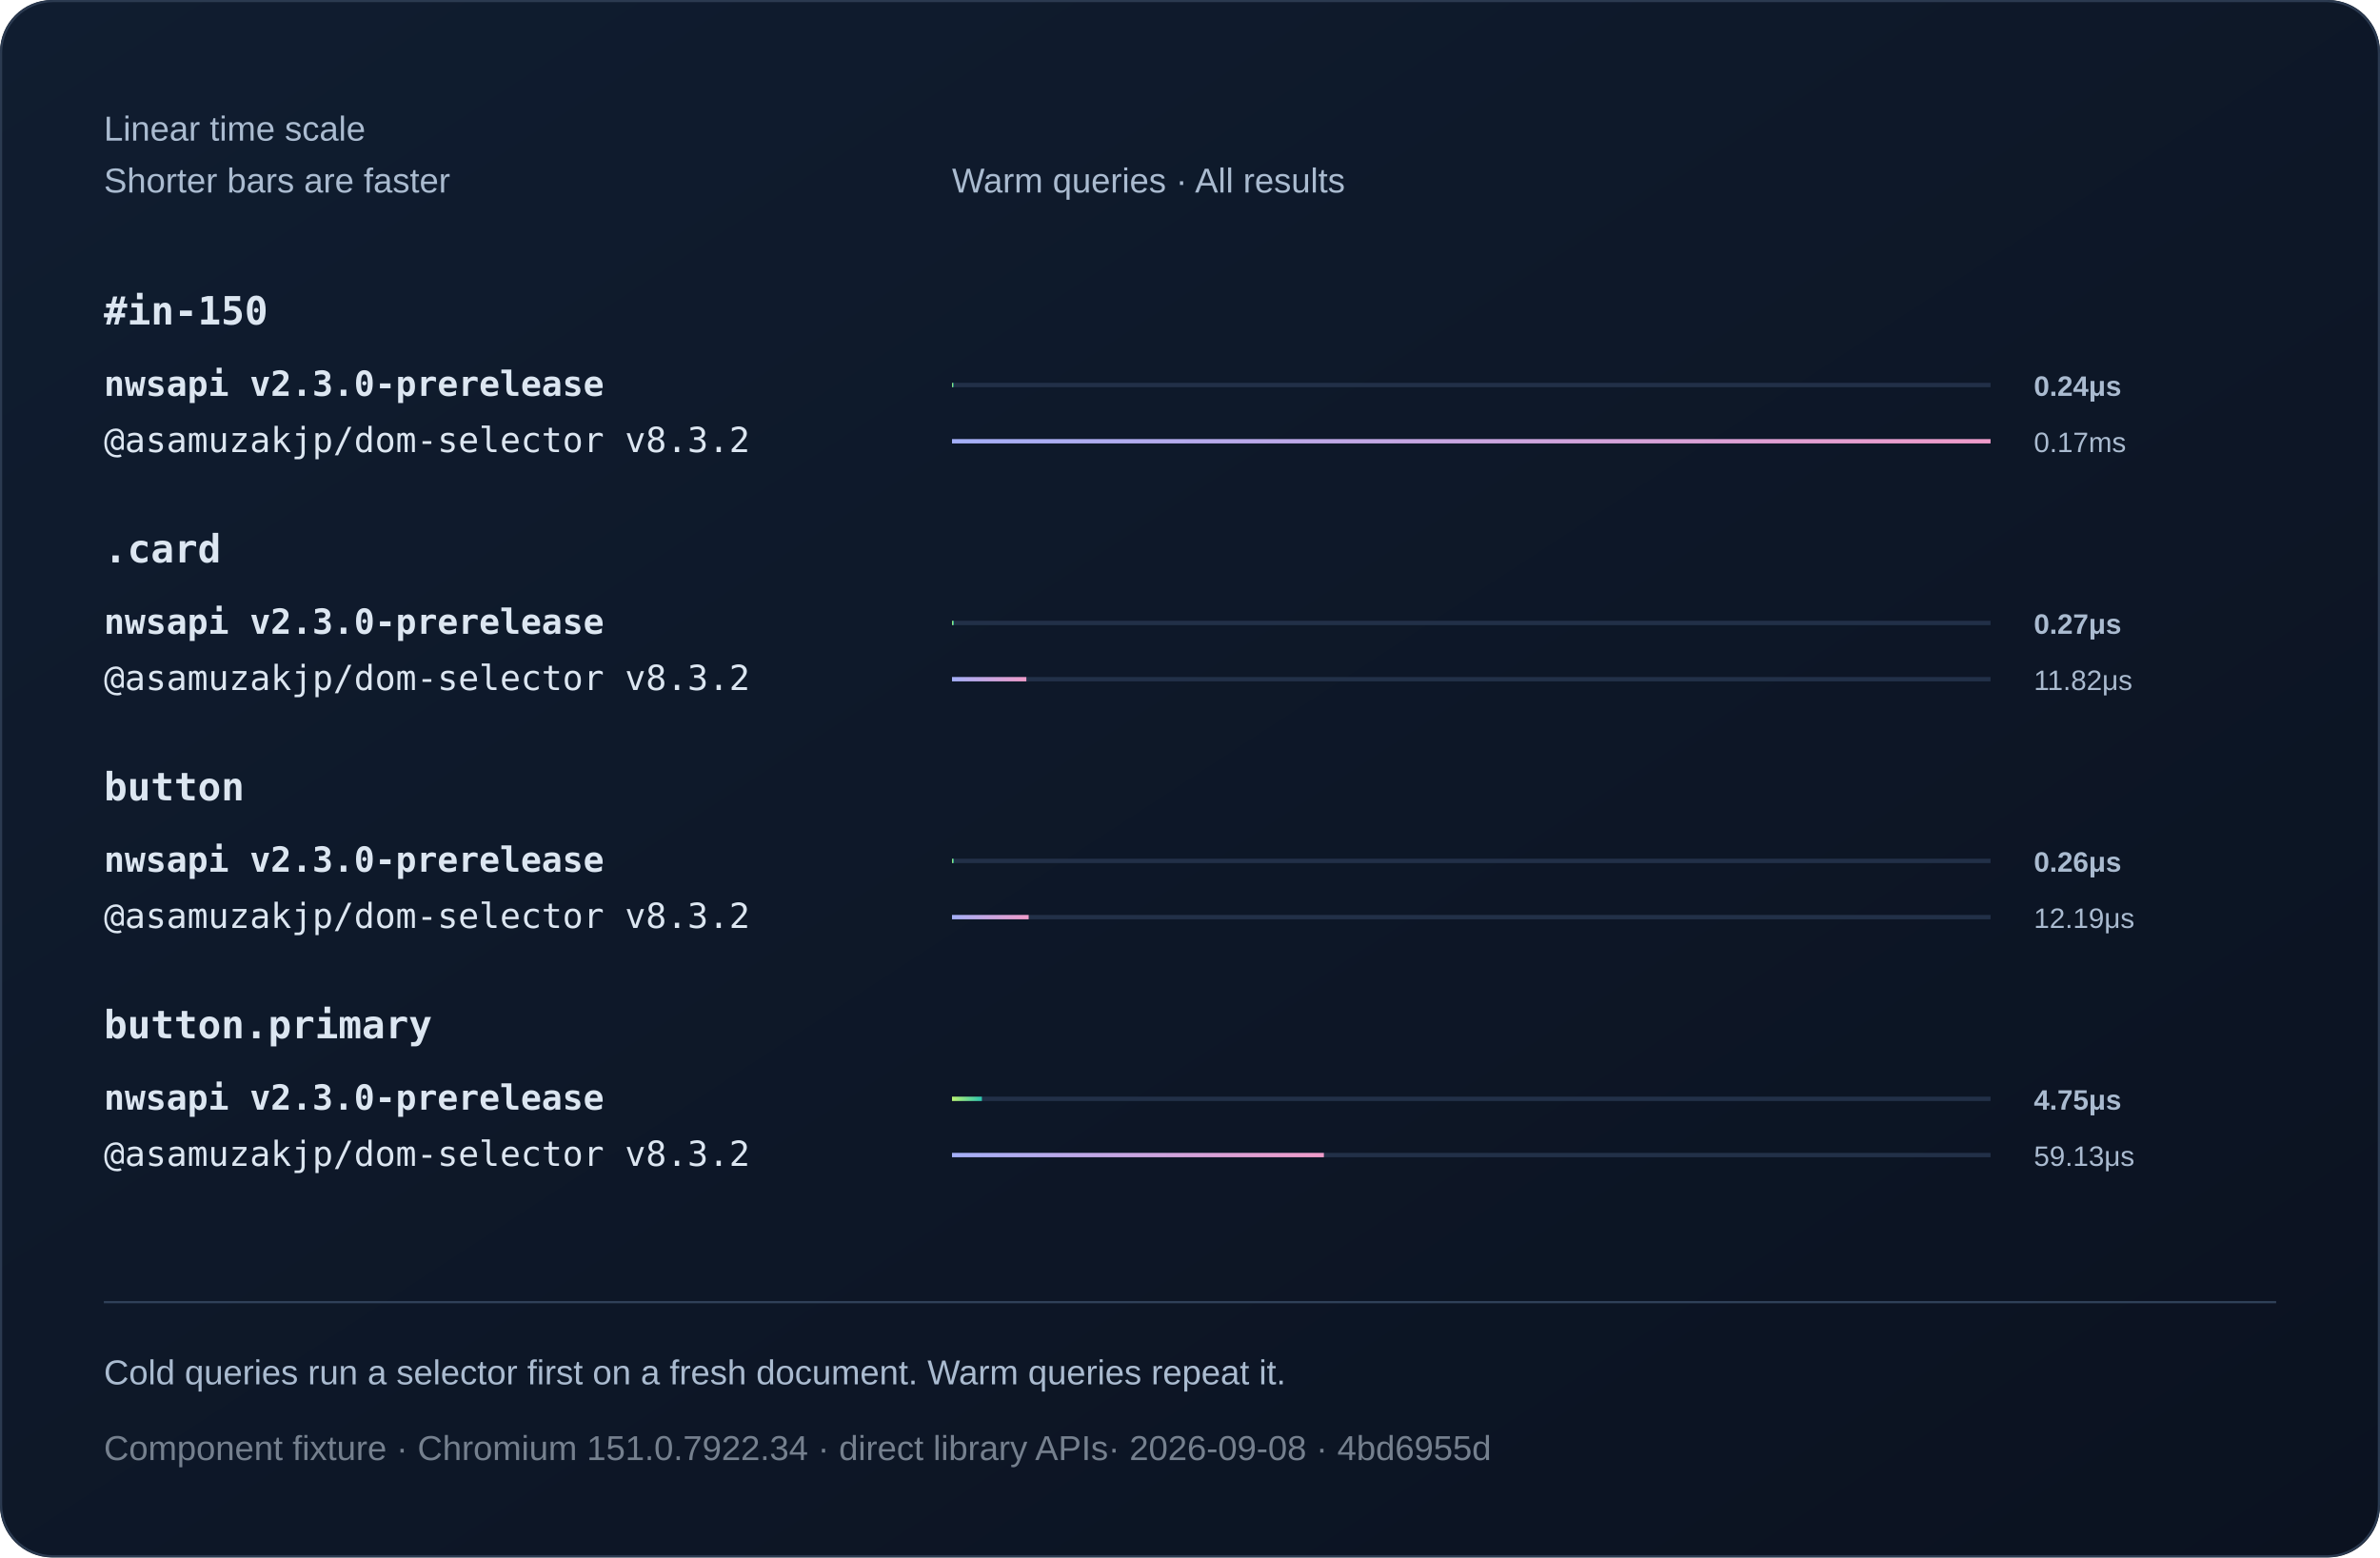
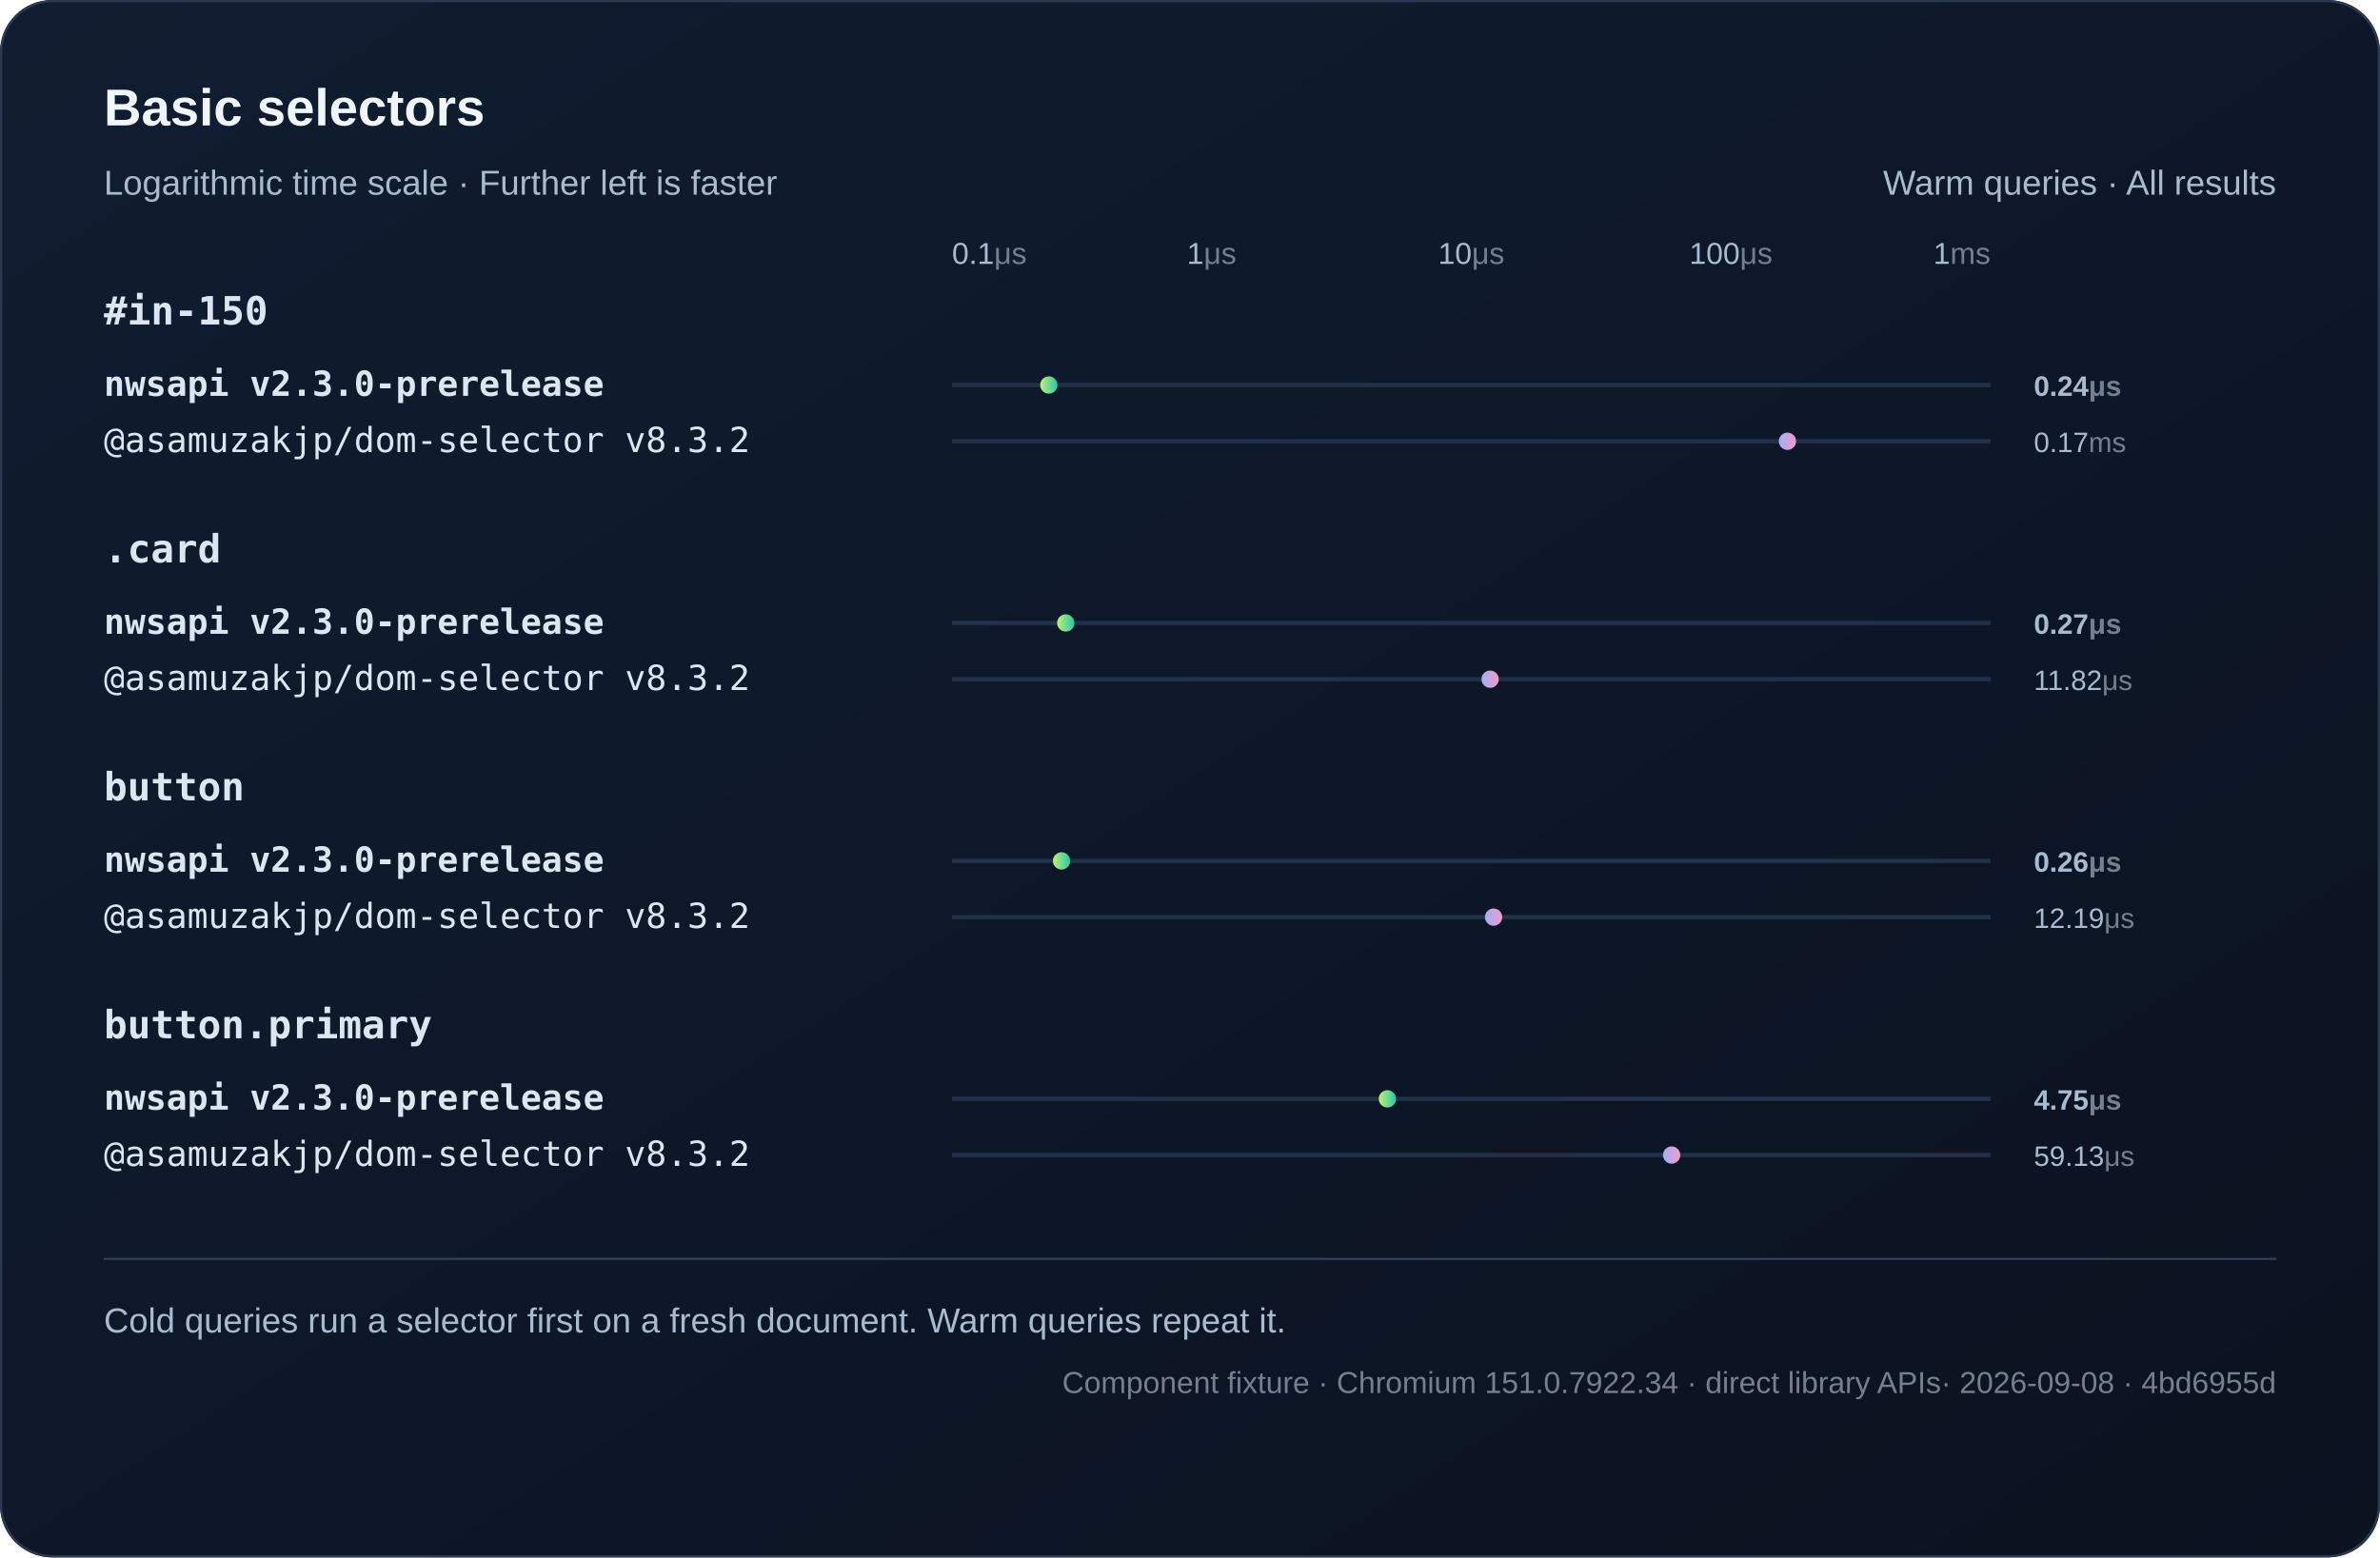
<svg xmlns="http://www.w3.org/2000/svg" width="1100" height="720" viewBox="0 0 1100 720" role="img">
  <defs>
    <linearGradient id="bg" x2="1" y2="1">
      <stop stop-color="#101d30" />
      <stop offset="1" stop-color="#0b1220" />
    </linearGradient>
    <linearGradient id="series0">
      <stop stop-color="#baf471" />
      <stop offset="1" stop-color="#2bc5ae" />
    </linearGradient>
    <linearGradient id="series1">
      <stop stop-color="#a4aff7" />
      <stop offset="1" stop-color="#ef9bc9" />
    </linearGradient>
  </defs>
  <style>text{font-family:Arial,Helvetica,sans-serif;fill:#f0f5fa}
.muted{fill:#aabbd0;font:16px Arial,Helvetica,sans-serif}
.code{font:18px Consolas,Menlo,monospace;fill:#dce6f1}
.note .code{font:16px Consolas,Menlo,monospace}
- .metadata,.metadata .code{fill:#75808e}
+ .metadata,.metadata .code{fill:#75808e;font-size:14px}
+ .chart-title{font-size:24px;font-weight:700}
+ .unit{fill:#75808e}
+ .package{font-family:Consolas,Menlo,monospace}
.comparison{font-size:14px;font-variant-numeric:tabular-nums}
.tick{fill:#aabbd0;font-size:12px}
.time{fill:#aabbd0;font-size:13px;font-variant-numeric:tabular-nums}
- .engine{font-size:16px}.selector{font-weight:600}.bar{transform-box:fill-box;transform-origin:left center;animation:fill 800ms ease-out 1 both}@keyframes fill{from{transform:scaleX(0)}to{transform:scaleX(1)}}@media(prefers-reduced-motion:reduce){.bar{animation:none}}</style>
+ .engine{font-size:16px}.selector{font-weight:600}.tick{font-size:14px}.marker{animation:fade 800ms ease-out both}@keyframes fade{from{opacity:0}to{opacity:1}}@media(prefers-reduced-motion:reduce){.marker{animation:none}}</style>
  <rect width="1100" height="720" rx="24" fill="url(#bg)" />
  <rect x=".5" y=".5" width="1099" height="719" rx="24" fill="none" stroke="#2b3a50" />
-   <text x="48" y="65" class="muted">Linear time scale</text>
-   <text x="48" y="89" class="muted">Shorter bars are faster</text>
-   <text x="440" y="89" class="muted">Warm queries · All results</text>
+   <text x="48" y="58" class="chart-title">Basic selectors</text>
+   <text x="48" y="90" class="muted">Logarithmic time scale · Further left is faster</text>
+   <text x="1052" y="90" text-anchor="end" class="muted">Warm queries · All results</text>
+   <text x="440" y="122" text-anchor="start" class="tick">0.1<tspan class="unit">μs</tspan>
+   </text>
+   <text x="560" y="122" text-anchor="middle" class="tick">1<tspan class="unit">μs</tspan>
+   </text>
+   <text x="680" y="122" text-anchor="middle" class="tick">10<tspan class="unit">μs</tspan>
+   </text>
+   <text x="800" y="122" text-anchor="middle" class="tick">100<tspan class="unit">μs</tspan>
+   </text>
+   <text x="920" y="122" text-anchor="end" class="tick">1<tspan class="unit">ms</tspan>
+   </text>
  <text x="48" y="150" class="code selector">#in-150</text>
  <g>
    <text x="48" y="183" class="code engine" style="font-weight:700">nwsapi v2.3.0-prerelease</text>
    <path d="M440 178h480" stroke="#223048" stroke-width="2" />
-     <rect class="bar" x="440" y="177" width=".69" height="2" fill="url(#series0)" />
-     <text x="940" y="183" class="time" style="font-weight:700">0.24μs</text>
+     <circle class="marker" cx="484.76" cy="178" r="4" fill="url(#series0)" />
+     <text x="940" y="183" class="time" style="font-weight:700">0.24<tspan class="unit">μs</tspan>
+     </text>
  </g>
  <g>
    <text x="48" y="209" class="code engine">@asamuzakjp/dom-selector v8.3.2</text>
    <path d="M440 204h480" stroke="#223048" stroke-width="2" />
-     <rect class="bar" x="440" y="203" width="480" height="2" fill="url(#series1)" />
-     <text x="940" y="209" class="time">0.17ms</text>
+     <circle class="marker" cx="826.13" cy="204" r="4" fill="url(#series1)" />
+     <text x="940" y="209" class="time">0.17<tspan class="unit">ms</tspan>
+     </text>
  </g>
  <text x="48" y="260" class="code selector">.card</text>
  <g>
    <text x="48" y="293" class="code engine" style="font-weight:700">nwsapi v2.3.0-prerelease</text>
    <path d="M440 288h480" stroke="#223048" stroke-width="2" />
-     <rect class="bar" x="440" y="287" width=".8" height="2" fill="url(#series0)" />
-     <text x="940" y="293" class="time" style="font-weight:700">0.27μs</text>
+     <circle class="marker" cx="492.59" cy="288" r="4" fill="url(#series0)" />
+     <text x="940" y="293" class="time" style="font-weight:700">0.27<tspan class="unit">μs</tspan>
+     </text>
  </g>
  <g>
    <text x="48" y="319" class="code engine">@asamuzakjp/dom-selector v8.3.2</text>
    <path d="M440 314h480" stroke="#223048" stroke-width="2" />
-     <rect class="bar" x="440" y="313" width="34.36" height="2" fill="url(#series1)" />
-     <text x="940" y="319" class="time">11.82μs</text>
+     <circle class="marker" cx="688.71" cy="314" r="4" fill="url(#series1)" />
+     <text x="940" y="319" class="time">11.82<tspan class="unit">μs</tspan>
+     </text>
  </g>
  <text x="48" y="370" class="code selector">button</text>
  <g>
    <text x="48" y="403" class="code engine" style="font-weight:700">nwsapi v2.3.0-prerelease</text>
    <path d="M440 398h480" stroke="#223048" stroke-width="2" />
-     <rect class="bar" x="440" y="397" width=".77" height="2" fill="url(#series0)" />
-     <text x="940" y="403" class="time" style="font-weight:700">0.26μs</text>
+     <circle class="marker" cx="490.64" cy="398" r="4" fill="url(#series0)" />
+     <text x="940" y="403" class="time" style="font-weight:700">0.26<tspan class="unit">μs</tspan>
+     </text>
  </g>
  <g>
    <text x="48" y="429" class="code engine">@asamuzakjp/dom-selector v8.3.2</text>
    <path d="M440 424h480" stroke="#223048" stroke-width="2" />
-     <rect class="bar" x="440" y="423" width="35.43" height="2" fill="url(#series1)" />
-     <text x="940" y="429" class="time">12.19μs</text>
+     <circle class="marker" cx="690.31" cy="424" r="4" fill="url(#series1)" />
+     <text x="940" y="429" class="time">12.19<tspan class="unit">μs</tspan>
+     </text>
  </g>
  <text x="48" y="480" class="code selector">button.primary</text>
  <g>
    <text x="48" y="513" class="code engine" style="font-weight:700">nwsapi v2.3.0-prerelease</text>
    <path d="M440 508h480" stroke="#223048" stroke-width="2" />
-     <rect class="bar" x="440" y="507" width="13.82" height="2" fill="url(#series0)" />
-     <text x="940" y="513" class="time" style="font-weight:700">4.75μs</text>
+     <circle class="marker" cx="641.24" cy="508" r="4" fill="url(#series0)" />
+     <text x="940" y="513" class="time" style="font-weight:700">4.75<tspan class="unit">μs</tspan>
+     </text>
  </g>
  <g>
    <text x="48" y="539" class="code engine">@asamuzakjp/dom-selector v8.3.2</text>
    <path d="M440 534h480" stroke="#223048" stroke-width="2" />
-     <rect class="bar" x="440" y="533" width="171.88" height="2" fill="url(#series1)" />
-     <text x="940" y="539" class="time">59.13μs</text>
+     <circle class="marker" cx="772.61" cy="534" r="4" fill="url(#series1)" />
+     <text x="940" y="539" class="time">59.13<tspan class="unit">μs</tspan>
+     </text>
  </g>
-   <path d="M48 602h1004" stroke="#304159" />
-   <text x="48" y="640" class="muted">Cold queries run a selector first on a fresh document. Warm queries repeat it.</text>
-   <text x="48" y="675" class="muted note metadata">Component fixture · Chromium 151.0.7922.34 · direct library APIs<tspan fill="#75808e"> · 2026-09-08 · 4bd6955d</tspan>
+   <path d="M48 582h1004" stroke="#304159" />
+   <text x="48" y="616" class="muted">Cold queries run a selector first on a fresh document. Warm queries repeat it.</text>
+   <text x="1052" y="644" text-anchor="end" class="muted note metadata">Component fixture · Chromium 151.0.7922.34 · direct library APIs<tspan fill="#75808e"> · 2026-09-08 · 4bd6955d</tspan>
  </text>
</svg>
